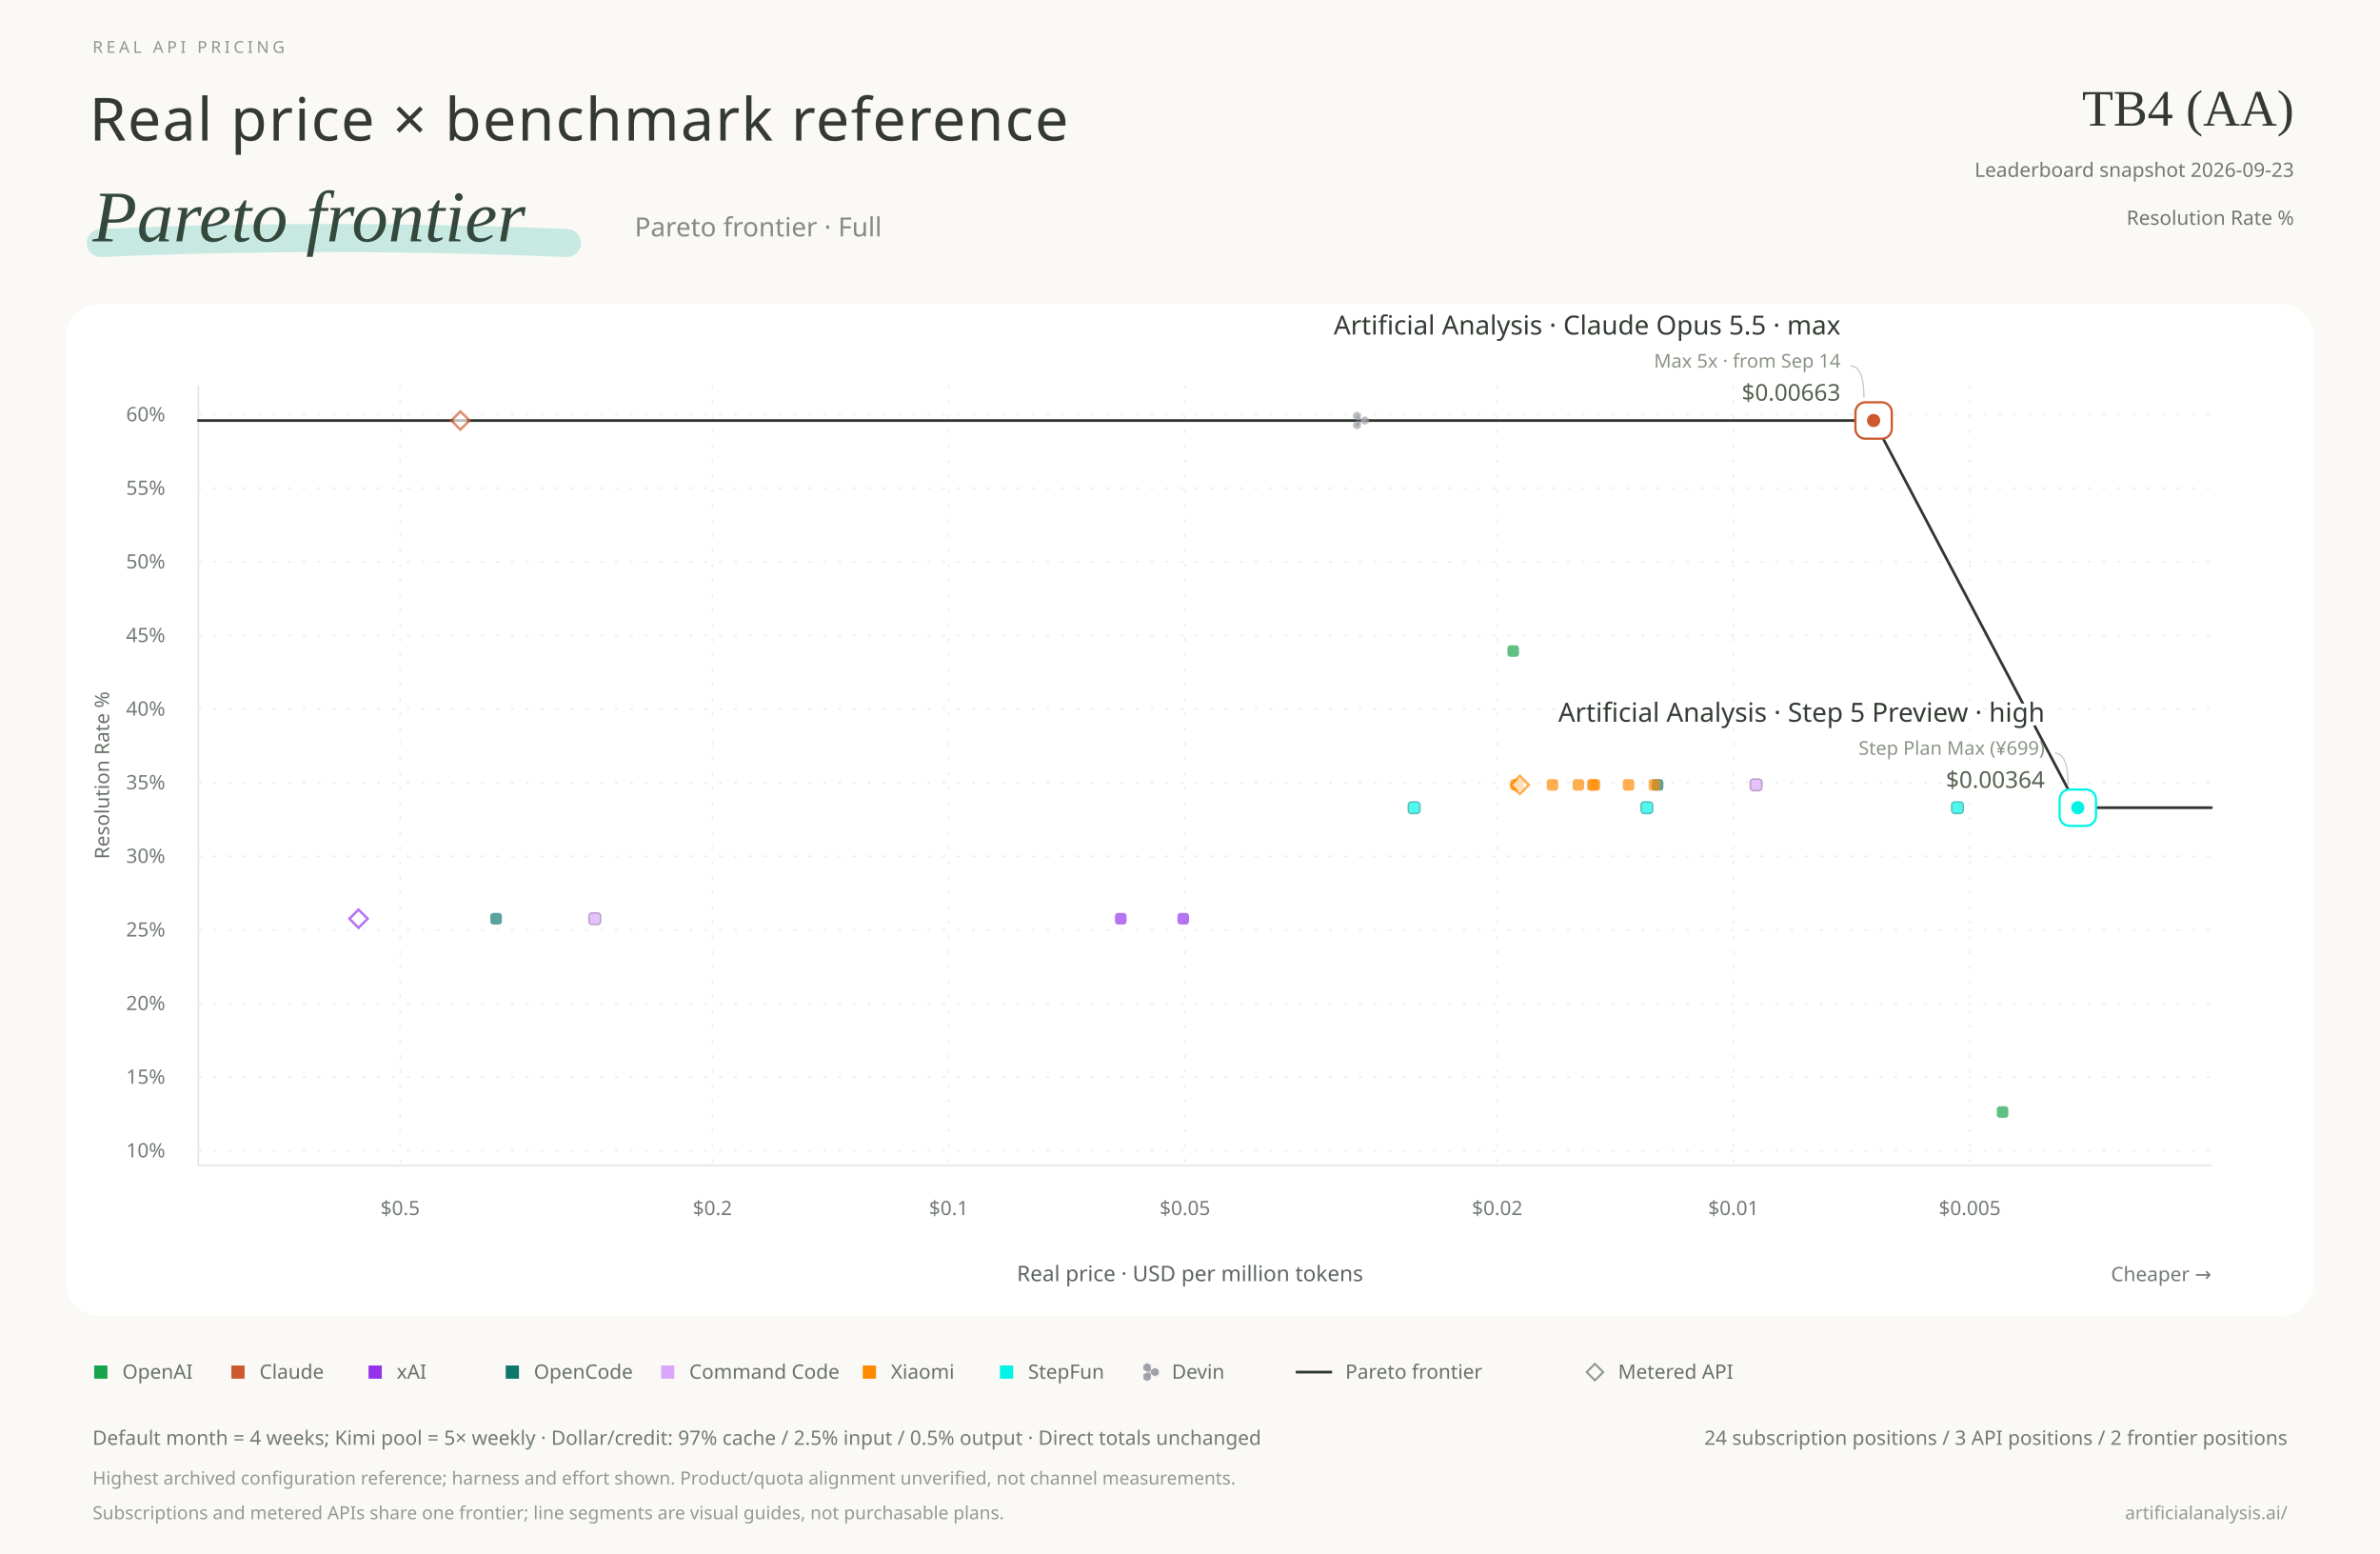
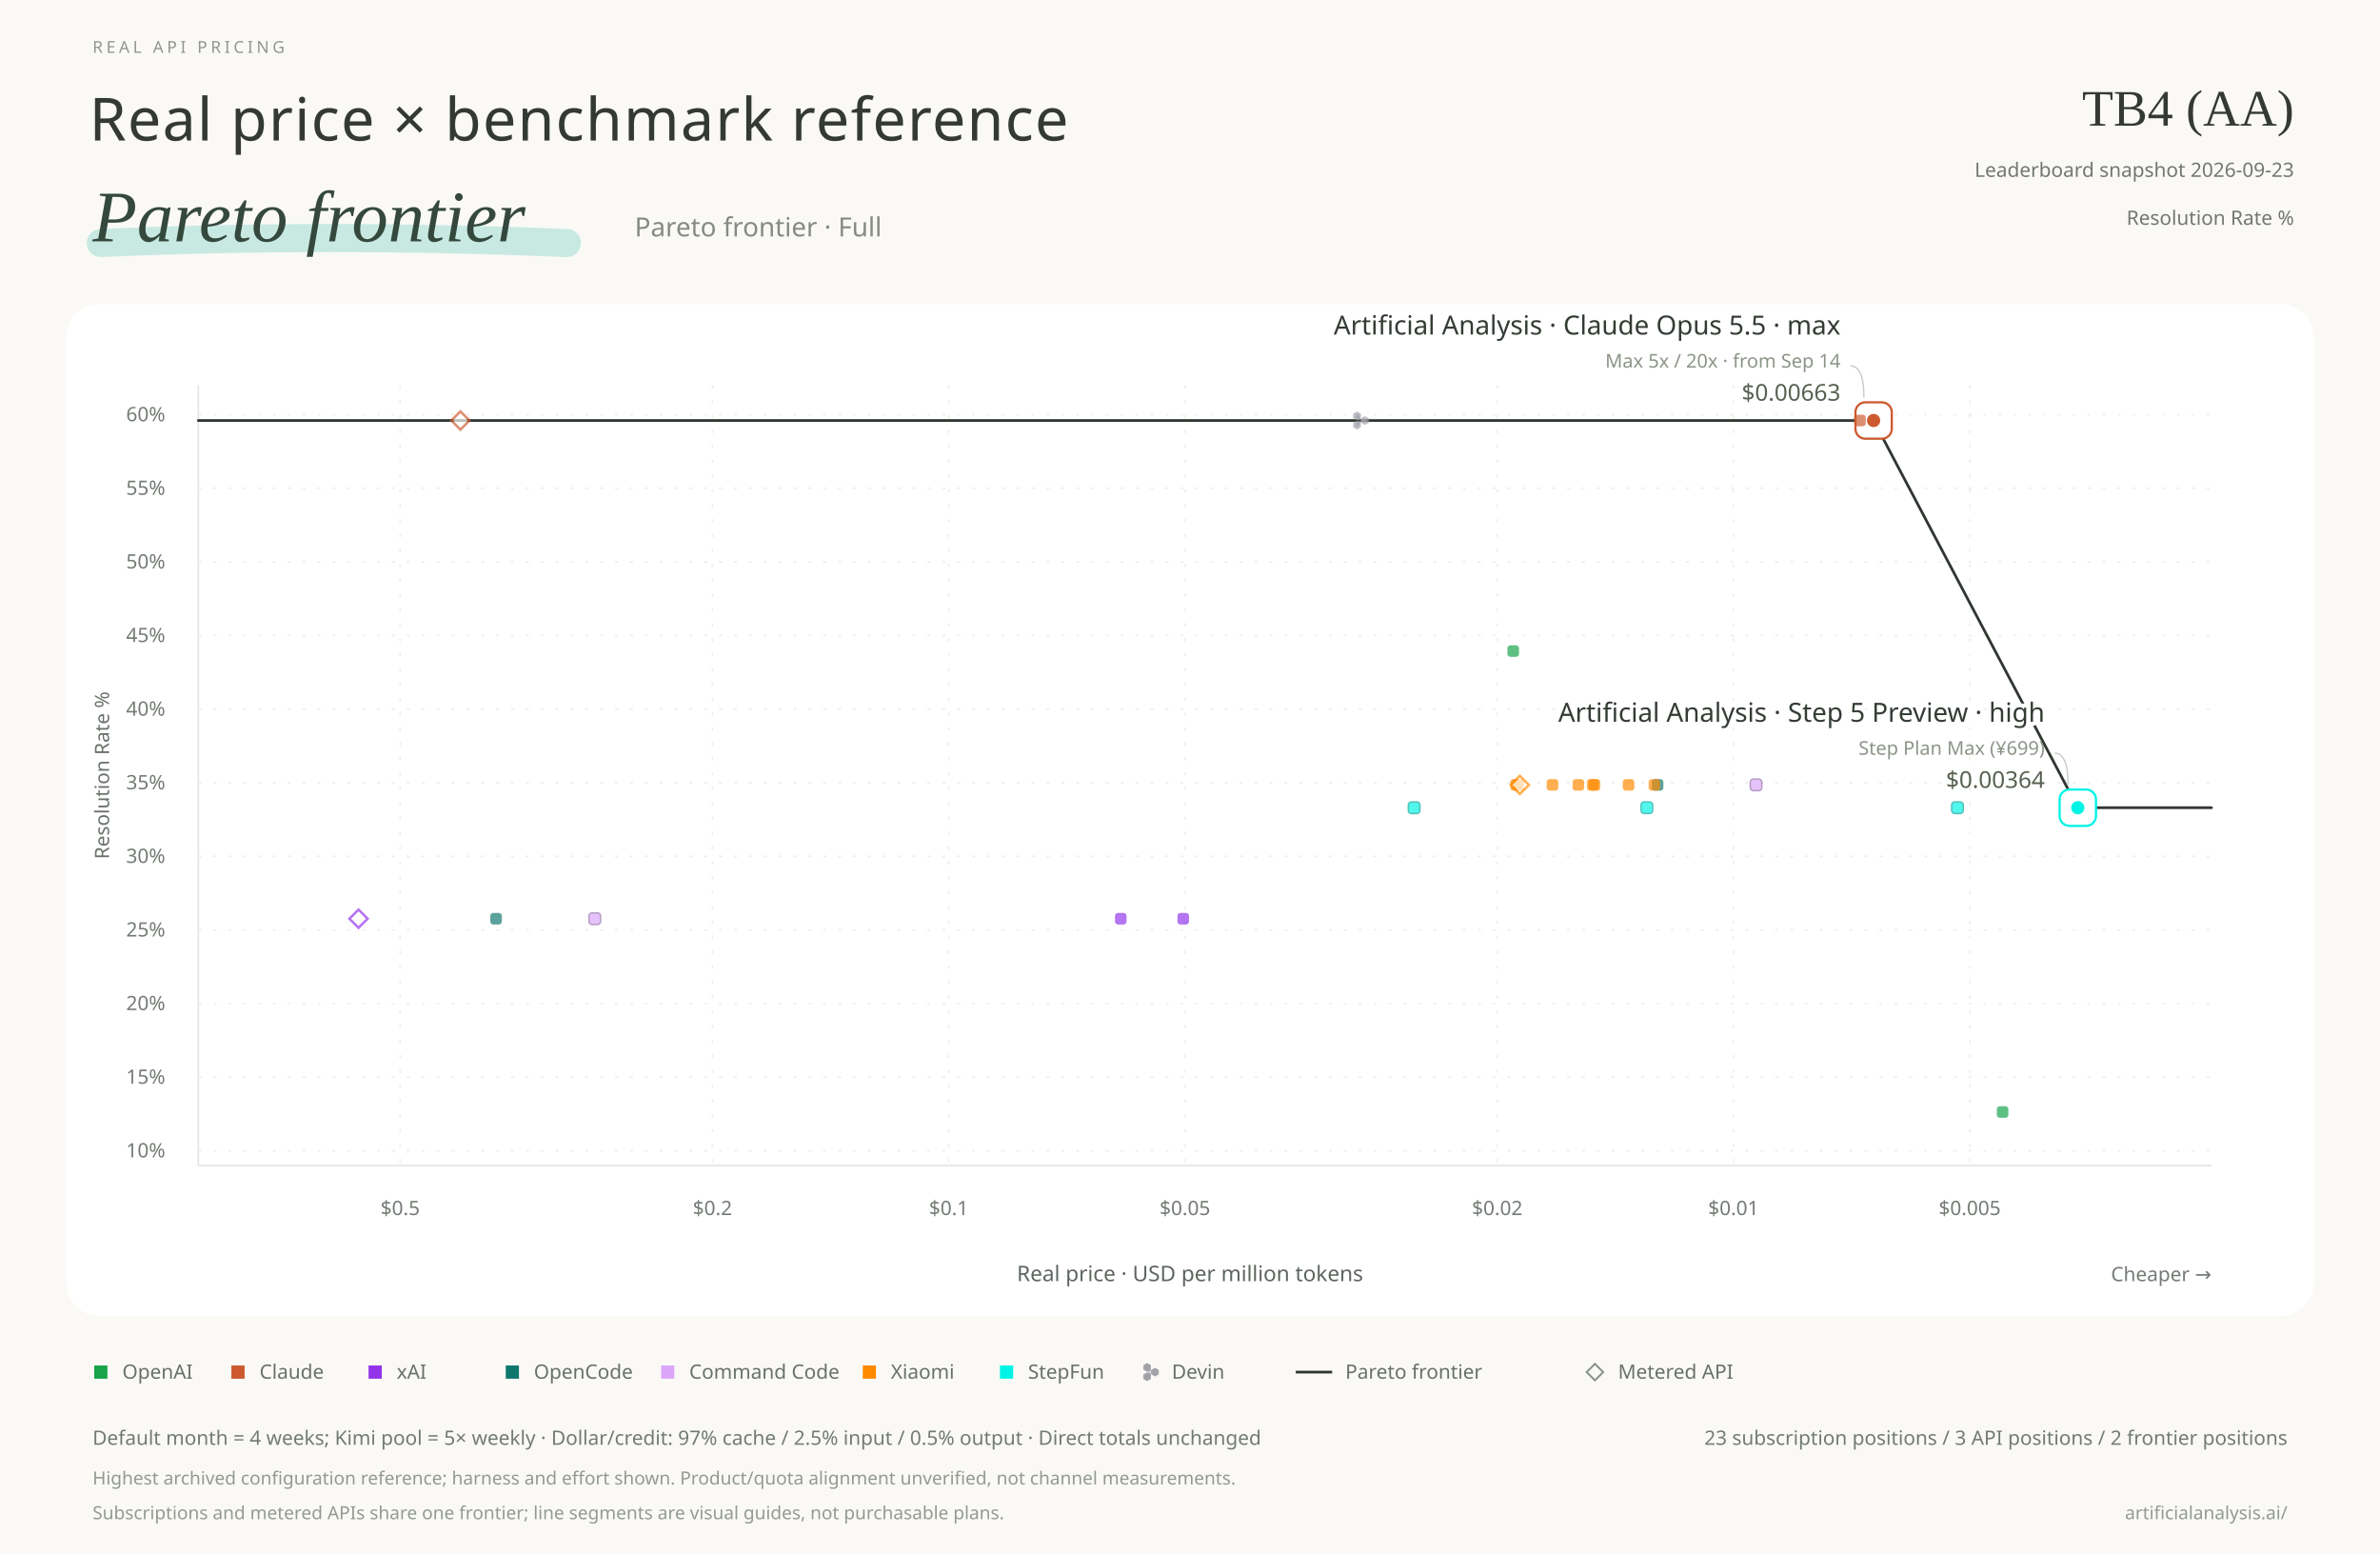
<svg xmlns="http://www.w3.org/2000/svg" width="1440" height="940" viewBox="0 0 1440 940" role="img" aria-labelledby="title desc">
  <style>text{font-family:"Microsoft YaHei","Segoe UI",sans-serif} .serif{font-family:"Times New Roman",serif} .number{font-family:"Segoe UI",sans-serif;font-variant-numeric:tabular-nums} .label-name{paint-order:stroke;stroke:#fff;stroke-width:5px;stroke-linejoin:round} .point:hover{opacity:1}</style>
  <rect width="1440" height="940" fill="#FAF9F6" />
  <text x="56.000" y="32.000" font-size="10" fill="#90968D" text-anchor="start" font-weight="400" letter-spacing="2.1">REAL API PRICING</text>
  <text x="54.000" y="85.000" font-size="36" fill="#343A33" text-anchor="start" font-weight="300" letter-spacing=".8">Real price × benchmark reference</text>
  <path d="M61 147 Q197 141 343 147" stroke="#9FDDD0" stroke-width="17" stroke-linecap="round" opacity=".55" fill="none" />
  <text x="56.000" y="146.000" font-size="44" fill="#35483E" text-anchor="start" font-weight="400" class="serif" font-style="italic">Pareto frontier</text>
  <text x="384.000" y="143.000" font-size="16" fill="#858B81" text-anchor="start" font-weight="300">Pareto frontier · Full</text>
  <text x="1388.000" y="76.000" font-size="31" fill="#343A33" text-anchor="end" font-weight="400" class="serif">TB4 (AA)</text>
  <text x="1388.000" y="107.000" font-size="12" fill="#737771" text-anchor="end" font-weight="400">Leaderboard snapshot  2026-09-23</text>
  <text x="1388.000" y="136.000" font-size="12" fill="#737771" text-anchor="end" font-weight="400">Resolution Rate %</text>
  <rect x="40" y="184" width="1360" height="612" rx="20" fill="#FFFFFF" />
  <path d="M1191.768 233V705" stroke="#E8EBE7" stroke-dasharray="2 7" opacity=".8" />
  <text x="1191.768" y="735.000" font-size="12" fill="#747B74" text-anchor="middle" font-weight="400" class="number">$0.005</text>
  <path d="M1048.832 233V705" stroke="#E8EBE7" stroke-dasharray="2 7" opacity=".8" />
  <text x="1048.832" y="735.000" font-size="12" fill="#747B74" text-anchor="middle" font-weight="400" class="number">$0.01</text>
  <path d="M905.896 233V705" stroke="#E8EBE7" stroke-dasharray="2 7" opacity=".8" />
  <text x="905.896" y="735.000" font-size="12" fill="#747B74" text-anchor="middle" font-weight="400" class="number">$0.02</text>
  <path d="M716.946 233V705" stroke="#E8EBE7" stroke-dasharray="2 7" opacity=".8" />
  <text x="716.946" y="735.000" font-size="12" fill="#747B74" text-anchor="middle" font-weight="400" class="number">$0.05</text>
  <path d="M574.010 233V705" stroke="#E8EBE7" stroke-dasharray="2 7" opacity=".8" />
  <text x="574.010" y="735.000" font-size="12" fill="#747B74" text-anchor="middle" font-weight="400" class="number">$0.1</text>
  <path d="M431.074 233V705" stroke="#E8EBE7" stroke-dasharray="2 7" opacity=".8" />
  <text x="431.074" y="735.000" font-size="12" fill="#747B74" text-anchor="middle" font-weight="400" class="number">$0.2</text>
  <path d="M242.124 233V705" stroke="#E8EBE7" stroke-dasharray="2 7" opacity=".8" />
  <text x="242.124" y="735.000" font-size="12" fill="#747B74" text-anchor="middle" font-weight="400" class="number">$0.5</text>
  <path d="M120 696.094H1338" stroke="#E8EBE7" stroke-dasharray="2 7" opacity=".8" />
  <text x="100.000" y="700.094" font-size="12" fill="#747B74" text-anchor="end" font-weight="400" class="number">10%</text>
  <path d="M120 651.566H1338" stroke="#E8EBE7" stroke-dasharray="2 7" opacity=".8" />
  <text x="100.000" y="655.566" font-size="12" fill="#747B74" text-anchor="end" font-weight="400" class="number">15%</text>
  <path d="M120 607.038H1338" stroke="#E8EBE7" stroke-dasharray="2 7" opacity=".8" />
  <text x="100.000" y="611.038" font-size="12" fill="#747B74" text-anchor="end" font-weight="400" class="number">20%</text>
  <path d="M120 562.509H1338" stroke="#E8EBE7" stroke-dasharray="2 7" opacity=".8" />
  <text x="100.000" y="566.509" font-size="12" fill="#747B74" text-anchor="end" font-weight="400" class="number">25%</text>
  <path d="M120 517.981H1338" stroke="#E8EBE7" stroke-dasharray="2 7" opacity=".8" />
  <text x="100.000" y="521.981" font-size="12" fill="#747B74" text-anchor="end" font-weight="400" class="number">30%</text>
  <path d="M120 473.453H1338" stroke="#E8EBE7" stroke-dasharray="2 7" opacity=".8" />
  <text x="100.000" y="477.453" font-size="12" fill="#747B74" text-anchor="end" font-weight="400" class="number">35%</text>
  <path d="M120 428.925H1338" stroke="#E8EBE7" stroke-dasharray="2 7" opacity=".8" />
  <text x="100.000" y="432.925" font-size="12" fill="#747B74" text-anchor="end" font-weight="400" class="number">40%</text>
  <path d="M120 384.396H1338" stroke="#E8EBE7" stroke-dasharray="2 7" opacity=".8" />
  <text x="100.000" y="388.396" font-size="12" fill="#747B74" text-anchor="end" font-weight="400" class="number">45%</text>
  <path d="M120 339.868H1338" stroke="#E8EBE7" stroke-dasharray="2 7" opacity=".8" />
  <text x="100.000" y="343.868" font-size="12" fill="#747B74" text-anchor="end" font-weight="400" class="number">50%</text>
  <path d="M120 295.340H1338" stroke="#E8EBE7" stroke-dasharray="2 7" opacity=".8" />
  <text x="100.000" y="299.340" font-size="12" fill="#747B74" text-anchor="end" font-weight="400" class="number">55%</text>
  <path d="M120 250.811H1338" stroke="#E8EBE7" stroke-dasharray="2 7" opacity=".8" />
  <text x="100.000" y="254.811" font-size="12" fill="#747B74" text-anchor="end" font-weight="400" class="number">60%</text>
  <path d="M120 233V705H1338" fill="none" stroke="#E3E7E2" />
  <text x="66.000" y="469.000" font-size="12" fill="#697169" text-anchor="middle" font-weight="400" transform="rotate(-90 66 469.0)">Resolution Rate %</text>
  <text x="720.000" y="775.000" font-size="13" fill="#5D655E" text-anchor="middle" font-weight="400">Real price · USD per million tokens</text>
  <text x="1338.000" y="775.000" font-size="12" fill="#737B74" text-anchor="end" font-weight="400">Cheaper →</text>
-   <path id="frontier" d="M120.000,254.374 L1133.612,254.374 L1257.156,488.592 L1338.000,488.592" fill="none" stroke="#303630" stroke-width="1.65" stroke-linecap="round" stroke-linejoin="round" />
+   <path id="frontier" d="M120.000,254.374 L1133.609,254.374 L1257.156,488.592 L1338.000,488.592" fill="none" stroke="#303630" stroke-width="1.65" stroke-linecap="round" stroke-linejoin="round" />
  <g class="point" data-billing="subscription" data-frontier="false" data-price="0.019083969" data-score="43.94" data-x="915.564" data-y="393.836" transform="translate(915.564 393.836)">
    <rect x="-3.5" y="-3.5" width="7" height="7" rx="1.8" fill="#16A34A" opacity=".68" />
  </g>
  <g class="point" data-billing="subscription" data-frontier="false" data-price="0.0045402951" data-score="12.63" data-x="1211.656" data-y="672.672" transform="translate(1211.656 672.672)">
    <rect x="-3.5" y="-3.5" width="7" height="7" rx="1.8" fill="#16A34A" opacity=".68" />
  </g>
  <g class="point" data-billing="subscription" data-frontier="false" data-price="0.029895366" data-score="59.6" data-x="823.005" data-y="254.374" transform="translate(823.005 254.374)">
    <path d="M0.11,-1.63 L-1.97,-0.43 L-4.05,-1.63 L-4.05,-4.03 L-1.97,-5.23 L0.11,-4.03Z M0.11,4.03 L-1.97,5.23 L-4.05,4.03 L-4.05,1.63 L-1.97,0.43 L0.11,1.63Z M4.91,1.20 L2.83,2.40 L0.75,1.20 L0.75,-1.20 L2.83,-2.40 L4.91,-1.20Z" fill="#A1A1AA" opacity="0.68" stroke="#A1A1AA" stroke-width="0.43" stroke-linejoin="round" />
    <path d="M-0.89,-1.27 L-1.87,-2.69 M-0.89,1.27 L-1.87,2.69 M1.27,0.00 L2.69,0.00" stroke="#A1A1AA" stroke-width="2.16" stroke-linecap="round" opacity="0.68" fill="none" />
  </g>
-   <g class="point" data-billing="subscription" data-frontier="false" data-price="0.0066291018" data-score="59.6" data-x="1133.609" data-y="254.374" transform="translate(1133.609 254.374)">
-     <rect x="-3.5" y="-3.5" width="7" height="7" rx="1.8" fill="#CC5A2E" opacity=".68" />
+   <g class="point" data-billing="subscription" data-frontier="true" data-price="0.0066291018" data-score="59.6" data-x="1133.609" data-y="254.374" transform="translate(1133.609 254.374)">
+     <rect x="-11" y="-11" width="22" height="22" rx="6" fill="#FFF" stroke="#CC5A2E" stroke-width="1.35" />
+     <circle r="4" fill="#CC5A2E" />
  </g>
  <g class="point" data-billing="subscription" data-frontier="false" data-price="0.0068989307" data-score="59.6" data-x="1125.382" data-y="254.374" transform="translate(1125.382 254.374)">
    <rect x="-3.5" y="-3.5" width="7" height="7" rx="1.8" fill="#CC5A2E" opacity=".68" />
  </g>
  <g class="point" data-billing="subscription" data-frontier="false" data-price="0.060362173" data-score="25.76" data-x="678.108" data-y="555.741" transform="translate(678.108 555.741)">
    <rect x="-3.5" y="-3.5" width="7" height="7" rx="1.8" fill="#9333EA" opacity=".68" />
  </g>
  <g class="point" data-billing="subscription" data-frontier="false" data-price="0.050251256" data-score="25.76" data-x="715.912" data-y="555.741" transform="translate(715.912 555.741)">
    <rect x="-3.5" y="-3.5" width="7" height="7" rx="1.8" fill="#9333EA" opacity=".68" />
  </g>
  <g class="point" data-billing="subscription" data-frontier="false" data-price="0.37735849" data-score="25.76" data-x="300.154" data-y="555.741" transform="translate(300.154 555.741)">
    <rect x="-3.5" y="-3.5" width="7" height="7" rx="1.8" fill="#0F766E" opacity=".68" />
  </g>
  <g class="point" data-billing="subscription" data-frontier="false" data-price="0.012493753" data-score="34.85" data-x="1002.920" data-y="474.789" transform="translate(1002.920 474.789)">
    <rect x="-3.5" y="-3.5" width="7" height="7" rx="1.8" fill="#0F766E" opacity=".68" />
  </g>
  <g class="point" data-billing="subscription" data-frontier="false" data-price="0.28248588" data-score="25.76" data-x="359.867" data-y="555.741" transform="translate(359.867 555.741)">
    <rect x="-3.5" y="-3.5" width="7" height="7" rx="1.8" fill="#DBA6FA" opacity=".68" stroke="#9571AA" stroke-width=".9" />
  </g>
  <g class="point" data-billing="subscription" data-frontier="false" data-price="0.0093589144" data-score="34.85" data-x="1062.495" data-y="474.789" transform="translate(1062.495 474.789)">
    <rect x="-3.5" y="-3.5" width="7" height="7" rx="1.8" fill="#DBA6FA" opacity=".68" stroke="#9571AA" stroke-width=".9" />
  </g>
  <g class="point" data-billing="subscription" data-frontier="false" data-price="0.025524451" data-score="33.3" data-x="855.600" data-y="488.592" transform="translate(855.600 488.592)">
    <rect x="-3.5" y="-3.5" width="7" height="7" rx="1.8" fill="#00F4E5" opacity=".68" stroke="#00A69C" stroke-width=".9" />
  </g>
  <g class="point" data-billing="subscription" data-frontier="false" data-price="0.012893591" data-score="33.3" data-x="996.424" data-y="488.592" transform="translate(996.424 488.592)">
    <rect x="-3.5" y="-3.5" width="7" height="7" rx="1.8" fill="#00F4E5" opacity=".68" stroke="#00A69C" stroke-width=".9" />
  </g>
  <g class="point" data-billing="subscription" data-frontier="false" data-price="0.0051833009" data-score="33.3" data-x="1184.343" data-y="488.592" transform="translate(1184.343 488.592)">
    <rect x="-3.5" y="-3.5" width="7" height="7" rx="1.8" fill="#00F4E5" opacity=".68" stroke="#00A69C" stroke-width=".9" />
  </g>
  <g class="point" data-billing="subscription" data-frontier="true" data-price="0.0036413211" data-score="33.3" data-x="1257.156" data-y="488.592" transform="translate(1257.156 488.592)">
    <rect x="-11" y="-11" width="22" height="22" rx="6" fill="#FFF" stroke="#00F4E5" stroke-width="1.35" />
    <circle r="4" fill="#00F4E5" />
  </g>
  <g class="point" data-billing="subscription" data-frontier="false" data-price="0.018927445" data-score="34.85" data-x="917.263" data-y="474.789" transform="translate(917.263 474.789)">
    <rect x="-3.5" y="-3.5" width="7" height="7" rx="1.8" fill="#FF8A00" opacity=".68" />
  </g>
  <g class="point" data-billing="subscription" data-frontier="false" data-price="0.01511335" data-score="34.85" data-x="963.668" data-y="474.789" transform="translate(963.668 474.789)">
    <rect x="-3.5" y="-3.5" width="7" height="7" rx="1.8" fill="#FF8A00" opacity=".68" />
  </g>
  <g class="point" data-billing="subscription" data-frontier="false" data-price="0.01880141" data-score="34.85" data-x="918.640" data-y="474.789" transform="translate(918.640 474.789)">
    <rect x="-3.5" y="-3.5" width="7" height="7" rx="1.8" fill="#FF8A00" opacity=".68" />
  </g>
  <g class="point" data-billing="subscription" data-frontier="false" data-price="0.015037594" data-score="34.85" data-x="964.704" data-y="474.789" transform="translate(964.704 474.789)">
    <rect x="-3.5" y="-3.5" width="7" height="7" rx="1.8" fill="#FF8A00" opacity=".68" />
  </g>
  <g class="point" data-billing="subscription" data-frontier="false" data-price="0.017006803" data-score="34.85" data-x="939.327" data-y="474.789" transform="translate(939.327 474.789)">
    <rect x="-3.5" y="-3.5" width="7" height="7" rx="1.8" fill="#FF8A00" opacity=".68" />
  </g>
  <g class="point" data-billing="subscription" data-frontier="false" data-price="0.013605442" data-score="34.85" data-x="985.342" data-y="474.789" transform="translate(985.342 474.789)">
    <rect x="-3.5" y="-3.5" width="7" height="7" rx="1.8" fill="#FF8A00" opacity=".68" />
  </g>
  <g class="point" data-billing="subscription" data-frontier="false" data-price="0.015762926" data-score="34.85" data-x="954.990" data-y="474.789" transform="translate(954.990 474.789)">
    <rect x="-3.5" y="-3.5" width="7" height="7" rx="1.8" fill="#FF8A00" opacity=".68" />
  </g>
  <g class="point" data-billing="subscription" data-frontier="false" data-price="0.01261034" data-score="34.85" data-x="1001.005" data-y="474.789" transform="translate(1001.005 474.789)">
    <rect x="-3.5" y="-3.5" width="7" height="7" rx="1.8" fill="#FF8A00" opacity=".68" />
  </g>
-   <g class="point" data-billing="subscription" data-frontier="true" data-price="0.0066290139" data-score="59.6" data-x="1133.612" data-y="254.374" transform="translate(1133.612 254.374)">
-     <rect x="-11" y="-11" width="22" height="22" rx="6" fill="#FFF" stroke="#CC5A2E" stroke-width="1.35" />
-     <circle r="4" fill="#CC5A2E" />
-   </g>
  <g class="point" data-billing="metered" data-frontier="false" data-price="0.565" data-score="25.76" data-x="216.921" data-y="555.741" transform="translate(216.921 555.741)">
    <path d="M0 -5.5L5.5 0 0 5.5 -5.5 0Z" fill="white" stroke="#9333EA" stroke-width="1.5" opacity=".68" />
  </g>
  <g class="point" data-billing="metered" data-frontier="false" data-price="0.018717" data-score="34.85" data-x="919.568" data-y="474.789" transform="translate(919.568 474.789)">
    <path d="M0 -5.5L5.5 0 0 5.5 -5.5 0Z" fill="white" stroke="#FF8A00" stroke-width="1.5" opacity=".68" />
  </g>
  <g class="point" data-billing="metered" data-frontier="false" data-price="0.419" data-score="59.6" data-x="278.569" data-y="254.374" transform="translate(278.569 254.374)">
    <path d="M0 -5.5L5.5 0 0 5.5 -5.5 0Z" fill="white" stroke="#CC5A2E" stroke-width="1.5" opacity=".68" />
  </g>
  <g class="front-label" data-model="claude-opus-5.5">
-     <path d="M1127.754,240.565Q1127.754,221.374 1119.612,221.374" stroke="#C4CDC3" stroke-width=".8" fill="none" />
-     <text x="1113.612" y="202.374" font-size="16" fill="#343C34" text-anchor="end" font-weight="400" class="label-name">Artificial Analysis · Claude Opus 5.5 · max</text>
-     <text x="1113.612" y="222.374" font-size="11.5" fill="#8B9487" text-anchor="end" font-weight="400">Max 5x · from Sep 14</text>
-     <text x="1113.612" y="242.374" font-size="14" fill="#566150" text-anchor="end" font-weight="400" class="number">$0.00663</text>
+     <path d="M1127.751,240.565Q1127.751,221.374 1119.609,221.374" stroke="#C4CDC3" stroke-width=".8" fill="none" />
+     <text x="1113.609" y="202.374" font-size="16" fill="#343C34" text-anchor="end" font-weight="400" class="label-name">Artificial Analysis · Claude Opus 5.5 · max</text>
+     <text x="1113.609" y="222.374" font-size="11.5" fill="#8B9487" text-anchor="end" font-weight="400">Max 5x / 20x · from Sep 14</text>
+     <text x="1113.609" y="242.374" font-size="14" fill="#566150" text-anchor="end" font-weight="400" class="number">$0.00663</text>
  </g>
  <g class="front-label" data-model="step-5-preview">
    <path d="M1251.298,474.784Q1251.298,455.592 1243.156,455.592" stroke="#C4CDC3" stroke-width=".8" fill="none" />
    <text x="1237.156" y="436.592" font-size="16" fill="#343C34" text-anchor="end" font-weight="400" class="label-name">Artificial Analysis · Step 5 Preview · high</text>
    <text x="1237.156" y="456.592" font-size="11.5" fill="#8B9487" text-anchor="end" font-weight="400">Step Plan Max (¥699)</text>
    <text x="1237.156" y="476.592" font-size="14" fill="#566150" text-anchor="end" font-weight="400" class="number">$0.00364</text>
  </g>
  <rect x="57" y="826" width="8" height="8" fill="#16A34A" />
  <text x="74.000" y="834.000" font-size="12" fill="#687168" text-anchor="start" font-weight="400">OpenAI</text>
  <rect x="140" y="826" width="8" height="8" fill="#CC5A2E" />
  <text x="157.000" y="834.000" font-size="12" fill="#687168" text-anchor="start" font-weight="400">Claude</text>
  <rect x="223" y="826" width="8" height="8" fill="#9333EA" />
  <text x="240.000" y="834.000" font-size="12" fill="#687168" text-anchor="start" font-weight="400">xAI</text>
  <rect x="306" y="826" width="8" height="8" fill="#0F766E" />
  <text x="323.000" y="834.000" font-size="12" fill="#687168" text-anchor="start" font-weight="400">OpenCode</text>
  <rect x="400" y="826" width="8" height="8" fill="#DBA6FA" />
  <text x="417.000" y="834.000" font-size="12" fill="#687168" text-anchor="start" font-weight="400">Command Code</text>
  <rect x="522" y="826" width="8" height="8" fill="#FF8A00" />
  <text x="539.000" y="834.000" font-size="12" fill="#687168" text-anchor="start" font-weight="400">Xiaomi</text>
  <rect x="605" y="826" width="8" height="8" fill="#00F4E5" />
  <text x="622.000" y="834.000" font-size="12" fill="#687168" text-anchor="start" font-weight="400">StepFun</text>
  <path d="M696.11,828.37 L694.03,829.57 L691.95,828.37 L691.95,825.97 L694.03,824.77 L696.11,825.97Z M696.11,834.03 L694.03,835.23 L691.95,834.03 L691.95,831.63 L694.03,830.43 L696.11,831.63Z M700.91,831.20 L698.83,832.40 L696.75,831.20 L696.75,828.80 L698.83,827.60 L700.91,828.80Z" fill="#A1A1AA" opacity="1.0" stroke="#A1A1AA" stroke-width="0.43" stroke-linejoin="round" />
  <path d="M695.11,828.73 L694.13,827.31 M695.11,831.27 L694.13,832.69 M697.27,830.00 L698.69,830.00" stroke="#A1A1AA" stroke-width="2.16" stroke-linecap="round" opacity="1.0" fill="none" />
  <text x="709.000" y="834.000" font-size="12" fill="#687168" text-anchor="start" font-weight="400">Devin</text>
  <path d="M784 830h22" stroke="#303630" stroke-width="1.65" />
  <text x="814.000" y="834.000" font-size="12" fill="#687168" text-anchor="start" font-weight="400">Pareto frontier</text>
  <path d="M965 825l5 5-5 5-5-5Z" fill="none" stroke="#8B958D" stroke-width="1.2" />
  <text x="979.000" y="834.000" font-size="12" fill="#687168" text-anchor="start" font-weight="400">Metered API</text>
  <text x="56.000" y="874.000" font-size="12" fill="#727B72" text-anchor="start" font-weight="400">Default month = 4 weeks; Kimi pool = 5× weekly · Dollar/credit: 97% cache / 2.5% input / 0.5% output · Direct totals unchanged</text>
-   <text x="1384.000" y="874.000" font-size="12" fill="#727B72" text-anchor="end" font-weight="400">24 subscription positions / 3 API positions / 2 frontier positions</text>
+   <text x="1384.000" y="874.000" font-size="12" fill="#727B72" text-anchor="end" font-weight="400">23 subscription positions / 3 API positions / 2 frontier positions</text>
  <text x="56.000" y="898.000" font-size="11" fill="#929A90" text-anchor="start" font-weight="400">Highest archived configuration reference; harness and effort shown. Product/quota alignment unverified, not channel measurements.</text>
  <text x="56.000" y="919.000" font-size="11" fill="#929A90" text-anchor="start" font-weight="400">Subscriptions and metered APIs share one frontier; line segments are visual guides, not purchasable plans.</text>
  <text x="1384.000" y="919.000" font-size="11" fill="#929A90" text-anchor="end" font-weight="400">artificialanalysis.ai/</text>
</svg>
